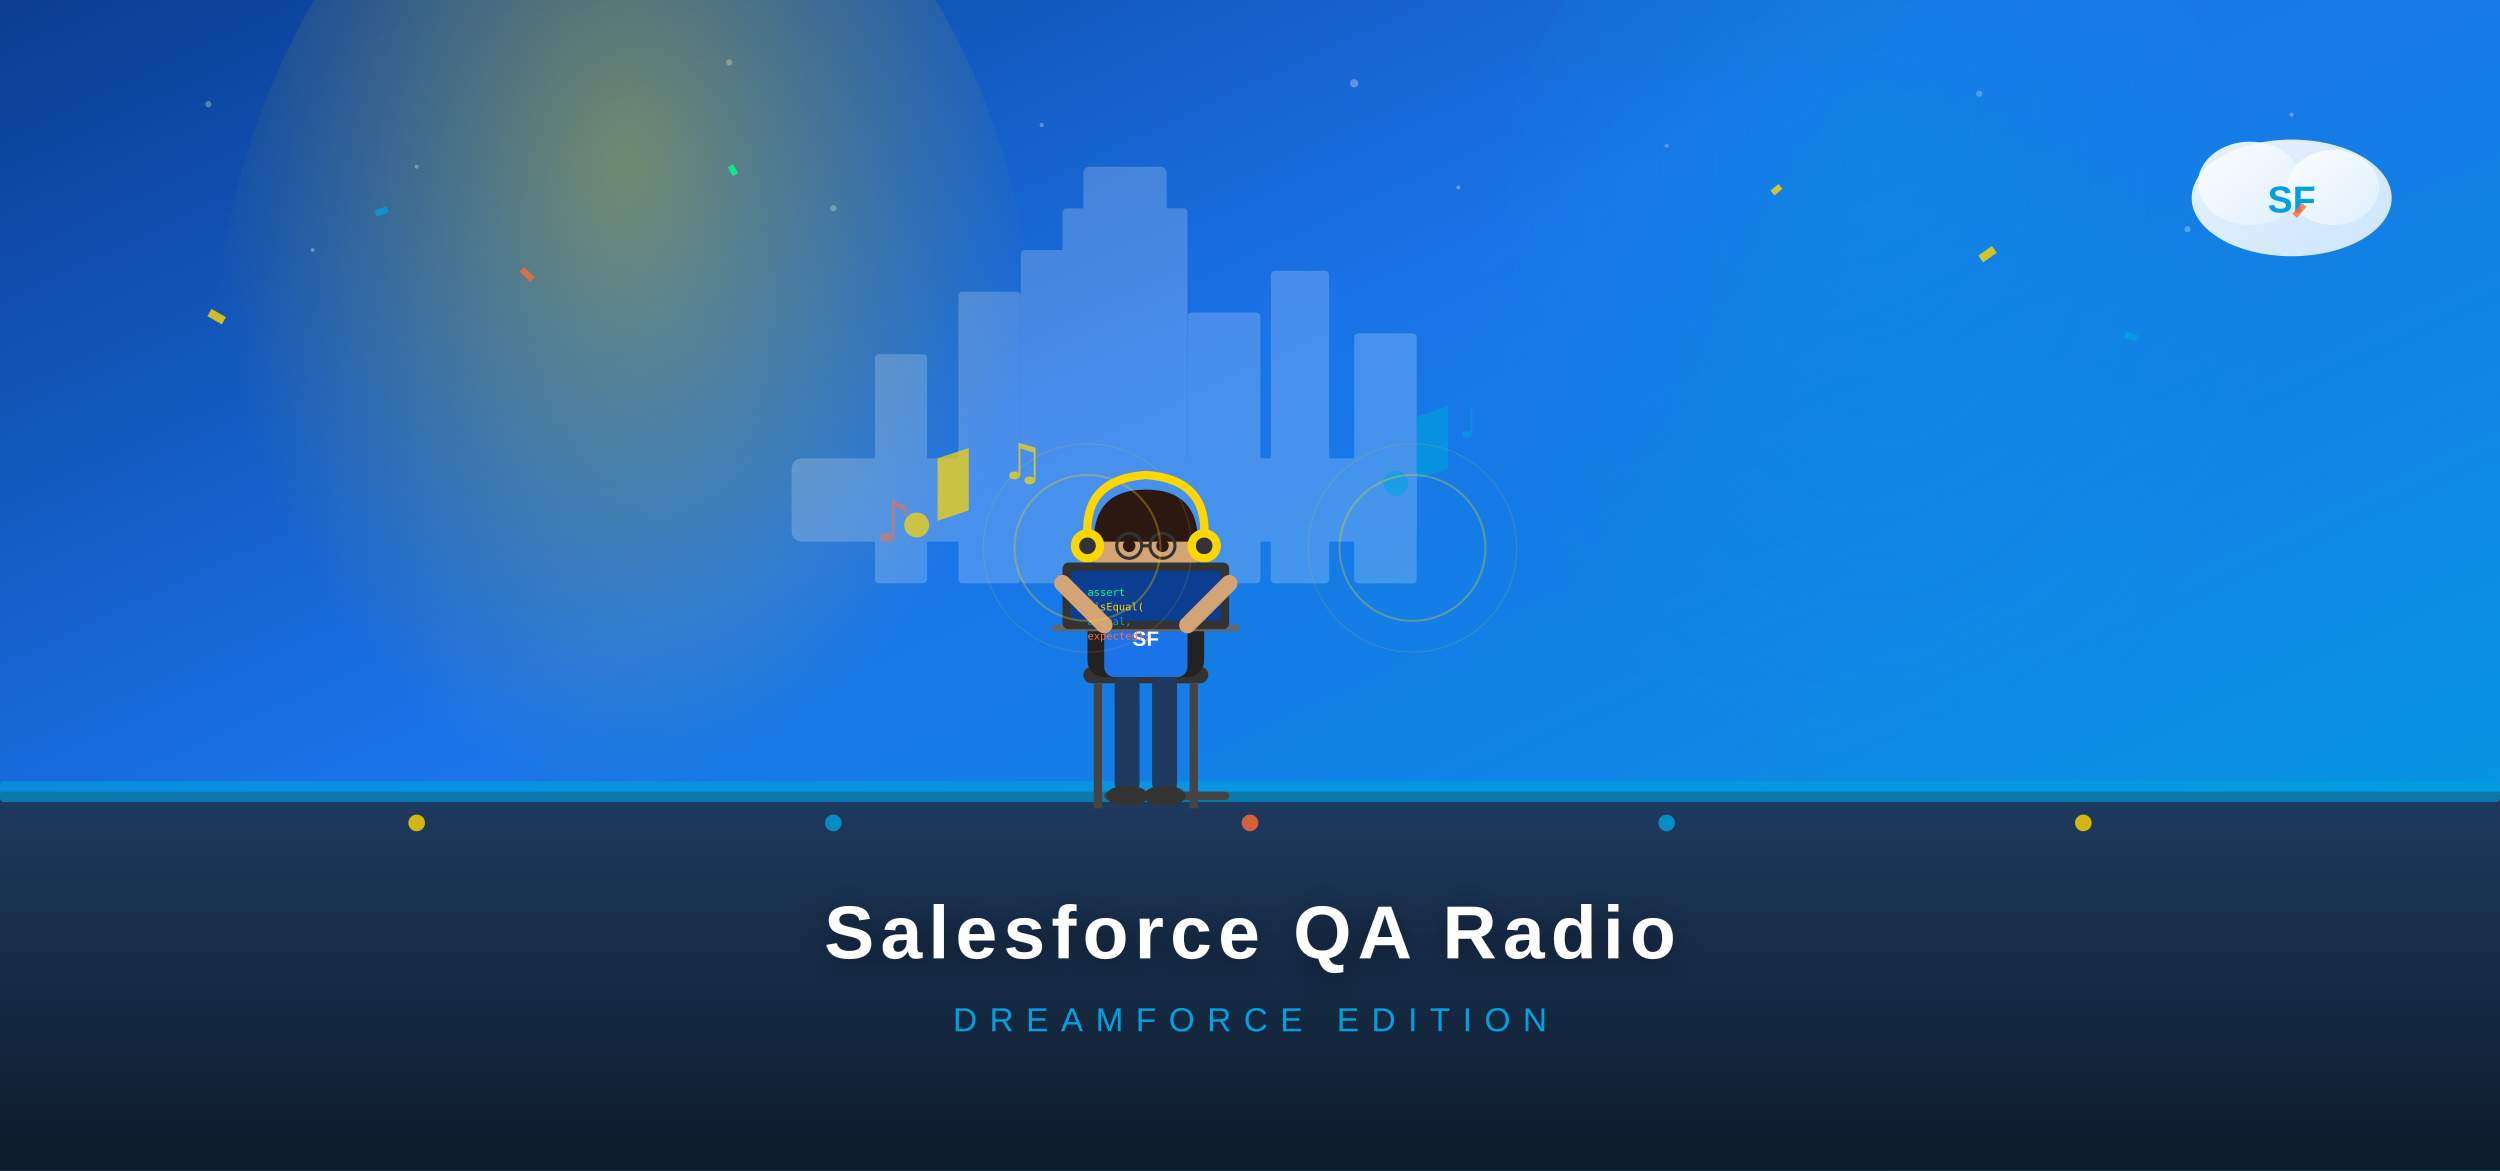
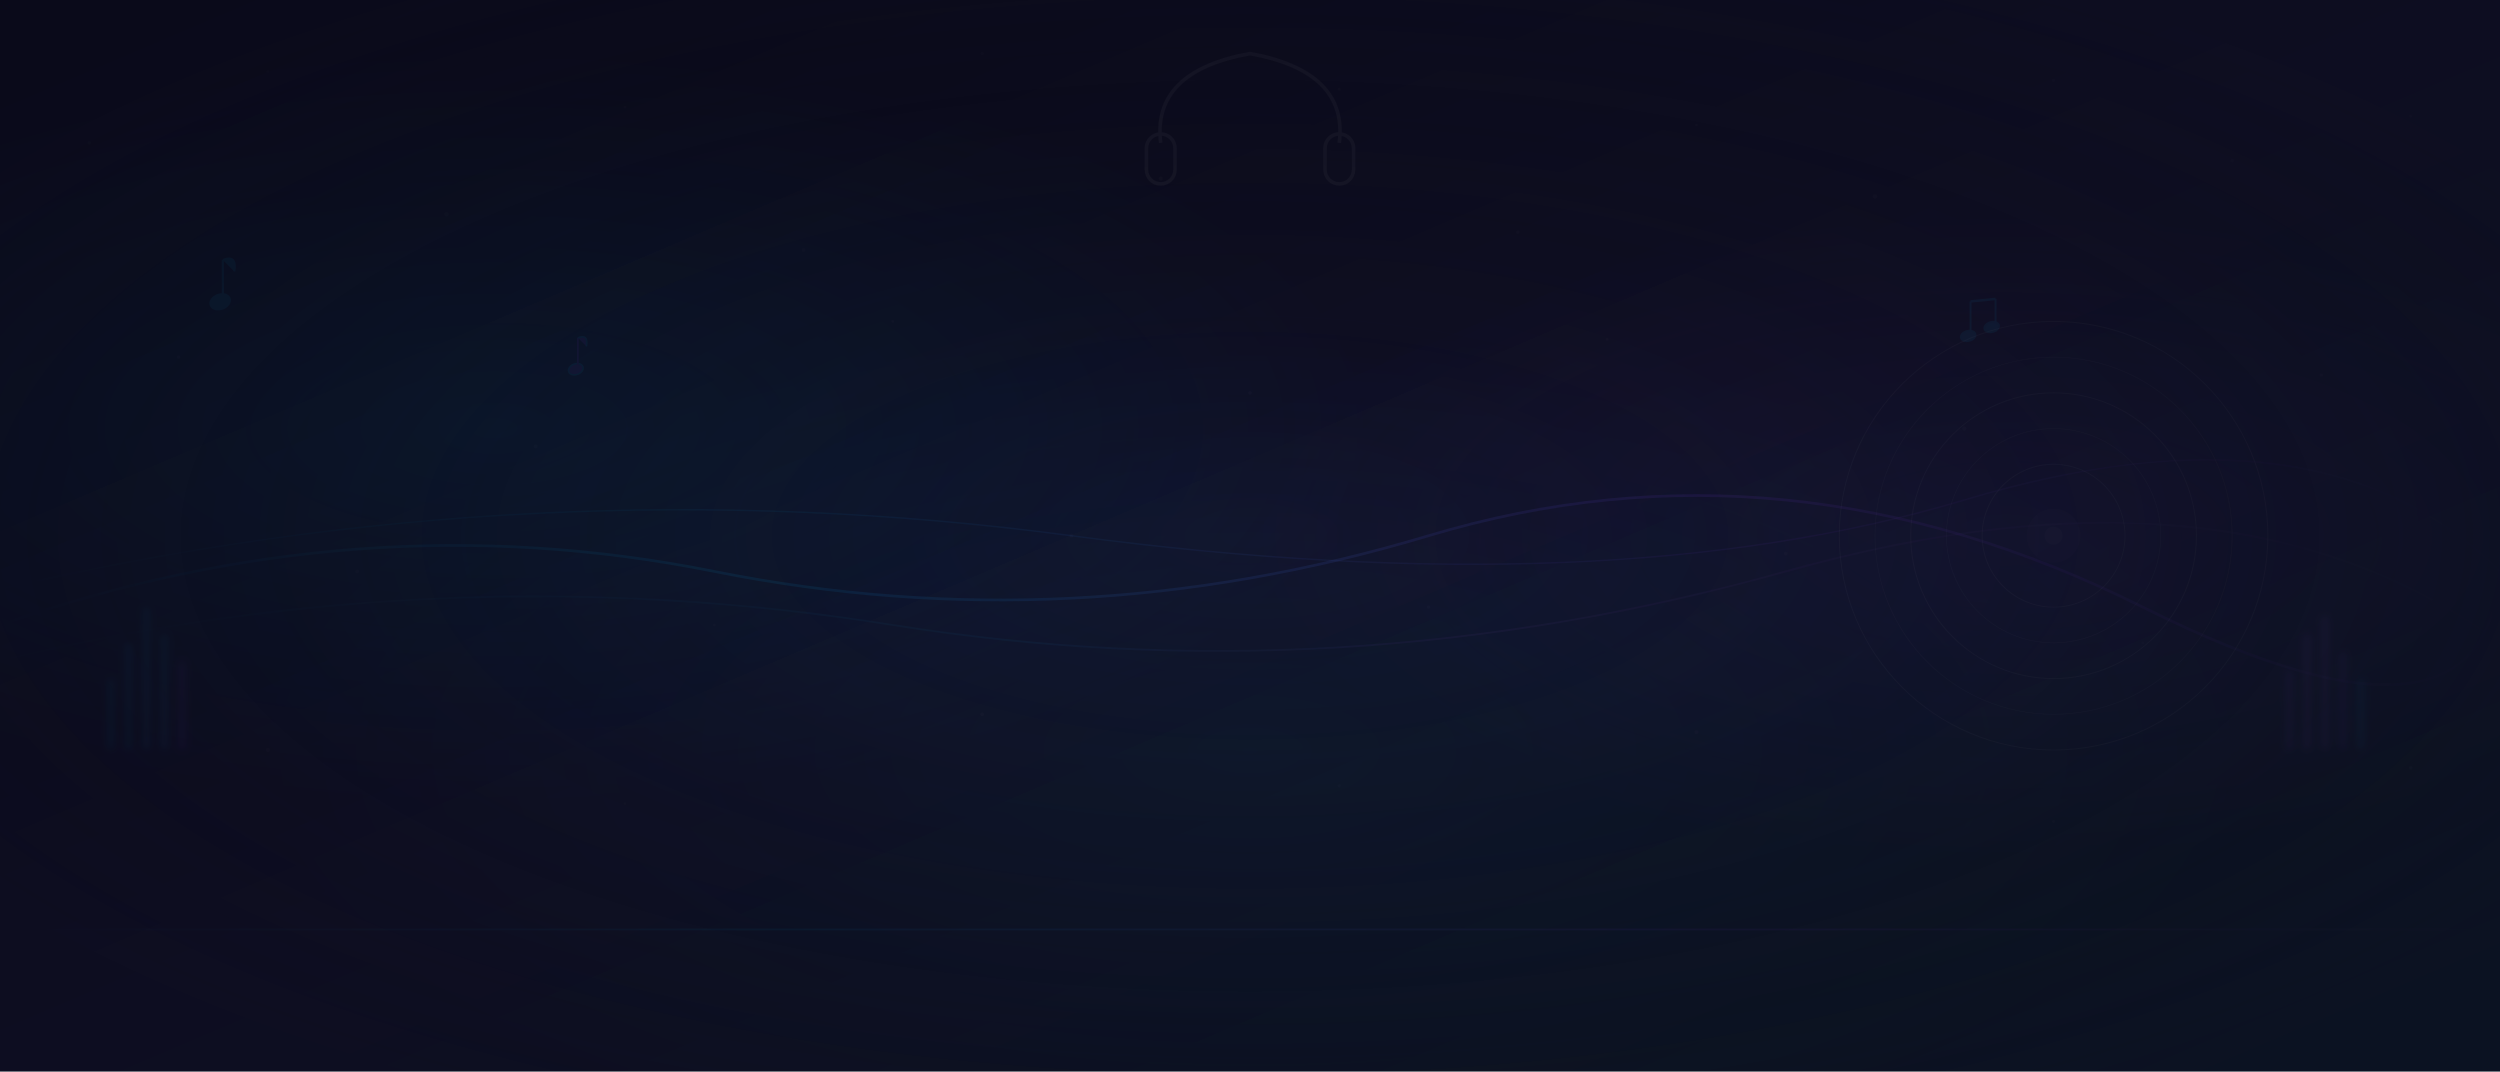
- <svg xmlns="http://www.w3.org/2000/svg" viewBox="0 0 1200 562" width="100%" height="100%">
+ <svg xmlns="http://www.w3.org/2000/svg" viewBox="0 0 1400 600" width="100%" height="100%" preserveAspectRatio="xMidYMid slice">
  <defs>
-     <linearGradient id="skyGrad" x1="0%" y1="0%" x2="100%" y2="100%">
-       <stop offset="0%" stop-color="#0B3D91" />
-       <stop offset="40%" stop-color="#1A73E8" />
-       <stop offset="100%" stop-color="#00A1E0" />
+     <linearGradient id="bg" x1="0%" y1="0%" x2="100%" y2="100%">
+       <stop offset="0%" stop-color="#0a0a1a" />
+       <stop offset="50%" stop-color="#111128" />
+       <stop offset="100%" stop-color="#0d1b2a" />
    </linearGradient>
-     <linearGradient id="stageGrad" x1="0%" y1="0%" x2="0%" y2="100%">
-       <stop offset="0%" stop-color="#1E3A5F" />
-       <stop offset="100%" stop-color="#0D1B2A" />
+     <radialGradient id="glow1" cx="20%" cy="40%" r="35%">
+       <stop offset="0%" stop-color="#00a1e0" stop-opacity="0.15" />
+       <stop offset="100%" stop-color="#00a1e0" stop-opacity="0" />
+     </radialGradient>
+     <radialGradient id="glow2" cx="80%" cy="50%" r="30%">
+       <stop offset="0%" stop-color="#7c3aed" stop-opacity="0.12" />
+       <stop offset="100%" stop-color="#7c3aed" stop-opacity="0" />
+     </radialGradient>
+     <radialGradient id="glow3" cx="50%" cy="70%" r="40%">
+       <stop offset="0%" stop-color="#0ea5e9" stop-opacity="0.08" />
+       <stop offset="100%" stop-color="#0ea5e9" stop-opacity="0" />
+     </radialGradient>
+     <linearGradient id="wave1" x1="0%" y1="0%" x2="100%" y2="0%">
+       <stop offset="0%" stop-color="#00a1e0" stop-opacity="0" />
+       <stop offset="30%" stop-color="#00a1e0" stop-opacity="0.5" />
+       <stop offset="70%" stop-color="#7c3aed" stop-opacity="0.5" />
+       <stop offset="100%" stop-color="#7c3aed" stop-opacity="0" />
    </linearGradient>
-     <radialGradient id="spotlight1" cx="50%" cy="30%" r="50%">
-       <stop offset="0%" stop-color="#FFD700" stop-opacity="0.4" />
-       <stop offset="100%" stop-color="#FFD700" stop-opacity="0" />
-     </radialGradient>
-     <radialGradient id="spotlight2" cx="50%" cy="30%" r="50%">
-       <stop offset="0%" stop-color="#00A1E0" stop-opacity="0.3" />
-       <stop offset="100%" stop-color="#00A1E0" stop-opacity="0" />
-     </radialGradient>
-     <linearGradient id="cloudGrad" x1="0%" y1="0%" x2="100%" y2="100%">
-       <stop offset="0%" stop-color="#FFFFFF" />
-       <stop offset="100%" stop-color="#E0F0FF" />
+     <linearGradient id="wave2" x1="0%" y1="0%" x2="100%" y2="0%">
+       <stop offset="0%" stop-color="#0ea5e9" stop-opacity="0" />
+       <stop offset="40%" stop-color="#0ea5e9" stop-opacity="0.3" />
+       <stop offset="60%" stop-color="#a855f7" stop-opacity="0.3" />
+       <stop offset="100%" stop-color="#a855f7" stop-opacity="0" />
    </linearGradient>
+     <linearGradient id="vinyl" x1="0%" y1="0%" x2="0%" y2="100%">
+       <stop offset="0%" stop-color="#1a1a2e" />
+       <stop offset="50%" stop-color="#16213e" />
+       <stop offset="100%" stop-color="#0f0f23" />
+     </linearGradient>
+     <filter id="blur1" x="-50%" y="-50%" width="200%" height="200%">
+       <feGaussianBlur in="SourceGraphic" stdDeviation="2" />
+     </filter>
+     <filter id="blur2" x="-50%" y="-50%" width="200%" height="200%">
+       <feGaussianBlur in="SourceGraphic" stdDeviation="4" />
+     </filter>
  </defs>
-   <rect width="1200" height="562" fill="url(#skyGrad)" />
-   <g fill="white" opacity="0.3">
-     <circle cx="100" cy="50" r="1.5" />
-     <circle cx="200" cy="80" r="1" />
-     <circle cx="350" cy="30" r="1.5" />
-     <circle cx="500" cy="60" r="1" />
-     <circle cx="650" cy="40" r="2" />
-     <circle cx="800" cy="70" r="1" />
-     <circle cx="950" cy="45" r="1.5" />
-     <circle cx="1100" cy="55" r="1" />
-     <circle cx="150" cy="120" r="1" />
-     <circle cx="400" cy="100" r="1.5" />
-     <circle cx="700" cy="90" r="1" />
-     <circle cx="1050" cy="110" r="1.5" />
+   <rect width="1400" height="600" fill="url(#bg)" />
+   <rect width="1400" height="600" fill="url(#glow1)" />
+   <rect width="1400" height="600" fill="url(#glow2)" />
+   <rect width="1400" height="600" fill="url(#glow3)" />
+   <g opacity="0.03" fill="white">
+     <circle cx="50" cy="80" r="1" />
+     <circle cx="150" cy="40" r="0.8" />
+     <circle cx="250" cy="120" r="1.2" />
+     <circle cx="350" cy="60" r="0.7" />
+     <circle cx="450" cy="140" r="1" />
+     <circle cx="550" cy="30" r="0.9" />
+     <circle cx="650" cy="100" r="1.1" />
+     <circle cx="750" cy="50" r="0.8" />
+     <circle cx="850" cy="130" r="1" />
+     <circle cx="950" cy="70" r="0.7" />
+     <circle cx="1050" cy="110" r="1.2" />
+     <circle cx="1150" cy="45" r="0.9" />
+     <circle cx="1250" cy="90" r="1" />
+     <circle cx="1350" cy="65" r="0.8" />
+     <circle cx="100" cy="200" r="0.9" />
+     <circle cx="300" cy="250" r="1.1" />
+     <circle cx="500" cy="180" r="0.7" />
+     <circle cx="700" cy="220" r="1" />
+     <circle cx="900" cy="190" r="0.8" />
+     <circle cx="1100" cy="240" r="1.2" />
+     <circle cx="1300" cy="210" r="0.9" />
+     <circle cx="200" cy="320" r="1" />
+     <circle cx="400" cy="350" r="0.7" />
+     <circle cx="600" cy="300" r="1.1" />
+     <circle cx="800" cy="340" r="0.9" />
+     <circle cx="1000" cy="310" r="1" />
+     <circle cx="1200" cy="360" r="0.8" />
+     <circle cx="150" cy="420" r="1.2" />
+     <circle cx="350" cy="450" r="0.7" />
+     <circle cx="550" cy="400" r="1" />
+     <circle cx="750" cy="440" r="0.9" />
+     <circle cx="950" cy="410" r="1.1" />
+     <circle cx="1150" cy="460" r="0.8" />
+     <circle cx="1350" cy="430" r="1" />
  </g>
-   <ellipse cx="300" cy="200" rx="200" ry="300" fill="url(#spotlight1)" />
-   <ellipse cx="900" cy="200" rx="200" ry="300" fill="url(#spotlight2)" />
-   <g opacity="0.2" fill="#FFFFFF">
-     <rect x="520" y="80" width="40" height="200" rx="3" />
-     <rect x="510" y="100" width="60" height="180" rx="2" />
-     <rect x="460" y="140" width="30" height="140" rx="2" />
-     <rect x="490" y="120" width="25" height="160" rx="2" />
-     <rect x="570" y="150" width="35" height="130" rx="2" />
-     <rect x="610" y="130" width="28" height="150" rx="2" />
-     <rect x="420" y="170" width="25" height="110" rx="2" />
-     <rect x="650" y="160" width="30" height="120" rx="2" />
-     <rect x="380" y="220" width="300" height="40" rx="5" />
+   <path d="M0,350 Q200,280 400,320 T800,300 T1200,340 T1400,310" fill="none" stroke="url(#wave1)" stroke-width="1.5" opacity="0.4" />
+   <path d="M0,370 Q250,310 500,350 T1000,320 T1400,360" fill="none" stroke="url(#wave2)" stroke-width="1" opacity="0.3" />
+   <path d="M0,330 Q300,260 600,300 T1100,280 T1400,320" fill="none" stroke="url(#wave1)" stroke-width="0.8" opacity="0.25" />
+   <g opacity="0.15" fill="none" stroke="#00a1e0" stroke-width="1.5">
+     <g transform="translate(120,160) scale(0.8)">
+       <ellipse cx="0" cy="12" rx="7" ry="5" transform="rotate(-20)" fill="#00a1e0" />
+       <line x1="6" y1="10" x2="6" y2="-18" stroke-width="1.5" />
+       <path d="M6,-18 Q16,-22 14,-10" fill="#00a1e0" />
+     </g>
+     <g transform="translate(320,200) scale(0.6)">
+       <ellipse cx="0" cy="12" rx="7" ry="5" transform="rotate(-20)" fill="#7c3aed" />
+       <line x1="6" y1="10" x2="6" y2="-18" stroke="#7c3aed" stroke-width="1.5" />
+       <path d="M6,-18 Q16,-22 14,-10" fill="#7c3aed" />
+     </g>
+     <g transform="translate(1100,180) scale(0.7)">
+       <ellipse cx="0" cy="12" rx="6" ry="4" transform="rotate(-15)" fill="#0ea5e9" />
+       <ellipse cx="20" cy="10" rx="6" ry="4" transform="rotate(-15)" fill="#0ea5e9" />
+       <line x1="5" y1="10" x2="5" y2="-16" stroke="#0ea5e9" stroke-width="1.5" />
+       <line x1="25" y1="8" x2="25" y2="-18" stroke="#0ea5e9" stroke-width="1.5" />
+       <line x1="5" y1="-16" x2="25" y2="-18" stroke="#0ea5e9" stroke-width="2" />
+     </g>
  </g>
-   <rect y="380" width="1200" height="182" fill="url(#stageGrad)" />
-   <rect y="375" width="1200" height="10" fill="#00A1E0" opacity="0.6" rx="2" />
-   <circle cx="200" cy="395" r="4" fill="#FFD700" opacity="0.8" />
-   <circle cx="400" cy="395" r="4" fill="#00A1E0" opacity="0.8" />
-   <circle cx="600" cy="395" r="4" fill="#FF6B35" opacity="0.8" />
-   <circle cx="800" cy="395" r="4" fill="#00A1E0" opacity="0.8" />
-   <circle cx="1000" cy="395" r="4" fill="#FFD700" opacity="0.8" />
-   <g transform="translate(1050, 60)">
-     <ellipse cx="50" cy="35" rx="48" ry="28" fill="url(#cloudGrad)" opacity="0.9" />
-     <ellipse cx="30" cy="28" rx="25" ry="20" fill="url(#cloudGrad)" opacity="0.9" />
-     <ellipse cx="70" cy="30" rx="22" ry="18" fill="url(#cloudGrad)" opacity="0.9" />
-     <text x="50" y="42" font-family="Arial,sans-serif" font-size="18" font-weight="bold" fill="#00A1E0" text-anchor="middle">SF</text>
+   <g opacity="0.12" filter="url(#blur1)">
+     <rect x="60" y="380" width="4" height="40" rx="2" fill="#00a1e0" />
+     <rect x="70" y="360" width="4" height="60" rx="2" fill="#00a1e0" />
+     <rect x="80" y="340" width="4" height="80" rx="2" fill="#0ea5e9" />
+     <rect x="90" y="355" width="4" height="65" rx="2" fill="#0ea5e9" />
+     <rect x="100" y="370" width="4" height="50" rx="2" fill="#7c3aed" />
  </g>
-   <g transform="translate(550, 180)">
-     <rect x="-30" y="140" width="60" height="8" rx="4" fill="#333" />
-     <rect x="-25" y="148" width="4" height="60" fill="#444" />
-     <rect x="21" y="148" width="4" height="60" fill="#444" />
-     <rect x="-20" y="200" width="30" height="4" rx="2" fill="#444" />
-     <rect x="10" y="200" width="30" height="4" rx="2" fill="#444" />
-     <rect x="-28" y="100" width="56" height="45" rx="8" fill="#222" />
-     <rect x="-20" y="105" width="40" height="40" rx="5" fill="#1A73E8" />
-     <text x="0" y="130" font-family="Arial" font-size="10" fill="white" text-anchor="middle" font-weight="bold">SF</text>
-     <rect x="-15" y="145" width="12" height="55" rx="4" fill="#1E3A5F" />
-     <rect x="3" y="145" width="12" height="55" rx="4" fill="#1E3A5F" />
-     <ellipse cx="-9" cy="202" rx="10" ry="5" fill="#333" />
-     <ellipse cx="9" cy="202" rx="10" ry="5" fill="#333" />
-     <circle cx="0" cy="85" r="25" fill="#D4A574" />
-     <path d="M-25,80 Q-25,55 0,55 Q25,55 25,80" fill="#2C1810" />
-     <path d="M-8,92 Q0,100 8,92" stroke="#8B4513" stroke-width="2" fill="none" />
-     <circle cx="-8" cy="82" r="3" fill="#2C1810" />
-     <circle cx="8" cy="82" r="3" fill="#2C1810" />
-     <circle cx="-8" cy="82" r="6" stroke="#333" stroke-width="1.5" fill="none" />
-     <circle cx="8" cy="82" r="6" stroke="#333" stroke-width="1.5" fill="none" />
-     <line x1="-2" y1="82" x2="2" y2="82" stroke="#333" stroke-width="1.5" />
-     <path d="M-28,78 Q-30,50 0,48 Q30,50 28,78" stroke="#FFD700" stroke-width="4" fill="none" />
-     <circle cx="-28" cy="82" r="8" fill="#FFD700" />
-     <circle cx="28" cy="82" r="8" fill="#FFD700" />
-     <circle cx="-28" cy="82" r="4" fill="#333" />
-     <circle cx="28" cy="82" r="4" fill="#333" />
-     <rect x="-45" y="120" width="90" height="3" rx="1" fill="#666" />
-     <rect x="-40" y="90" width="80" height="32" rx="3" fill="#333" />
-     <rect x="-36" y="94" width="72" height="24" rx="2" fill="#0B3D91" />
-     <text x="-28" y="106" font-family="monospace" font-size="5" fill="#00FF88">assert</text>
-     <text x="-28" y="113" font-family="monospace" font-size="5" fill="#FFD700">  .isEqual(</text>
-     <text x="-28" y="120" font-family="monospace" font-size="5" fill="#00A1E0">    actual,</text>
-     <text x="-28" y="127" font-family="monospace" font-size="5" fill="#FF6B35">    expected);</text>
-     <path d="M-20,120 L-40,100" stroke="#D4A574" stroke-width="8" stroke-linecap="round" />
-     <path d="M20,120 L40,100" stroke="#D4A574" stroke-width="8" stroke-linecap="round" />
+   <g opacity="0.12" filter="url(#blur1)">
+     <rect x="1280" y="375" width="4" height="45" rx="2" fill="#7c3aed" />
+     <rect x="1290" y="355" width="4" height="65" rx="2" fill="#a855f7" />
+     <rect x="1300" y="345" width="4" height="75" rx="2" fill="#a855f7" />
+     <rect x="1310" y="365" width="4" height="55" rx="2" fill="#7c3aed" />
+     <rect x="1320" y="380" width="4" height="40" rx="2" fill="#0ea5e9" />
  </g>
-   <g fill="#FFD700" opacity="0.7">
-     <path d="M450,220 L450,250 L465,245 L465,215 Z" />
-     <circle cx="440" cy="252" r="6" />
-     <text x="480" y="230" font-size="24" font-family="serif">♫</text>
+   <g transform="translate(1150, 300)" opacity="0.06">
+     <circle cx="0" cy="0" r="120" fill="none" stroke="white" stroke-width="0.5" />
+     <circle cx="0" cy="0" r="100" fill="none" stroke="white" stroke-width="0.3" />
+     <circle cx="0" cy="0" r="80" fill="none" stroke="white" stroke-width="0.5" />
+     <circle cx="0" cy="0" r="60" fill="none" stroke="white" stroke-width="0.3" />
+     <circle cx="0" cy="0" r="40" fill="none" stroke="white" stroke-width="0.5" />
+     <circle cx="0" cy="0" r="15" fill="white" opacity="0.3" />
+     <circle cx="0" cy="0" r="5" fill="white" opacity="0.5" />
  </g>
-   <g fill="#00A1E0" opacity="0.6">
-     <path d="M680,200 L680,230 L695,225 L695,195 Z" />
-     <circle cx="670" cy="232" r="6" />
-     <text x="700" y="210" font-size="20" font-family="serif">♩</text>
+   <g transform="translate(700, 80)" opacity="0.08" fill="none" stroke="white" stroke-width="2">
+     <path d="M-50,0 Q-55,-40 0,-50 Q55,-40 50,0" />
+     <rect x="-58" y="-5" width="16" height="28" rx="8" />
+     <rect x="42" y="-5" width="16" height="28" rx="8" />
  </g>
-   <g fill="#FF6B35" opacity="0.5">
-     <text x="420" y="260" font-size="28" font-family="serif">♪</text>
-   </g>
-   <g opacity="0.8">
-     <rect x="100" y="150" width="8" height="4" fill="#FFD700" transform="rotate(30,104,152)" />
-     <rect x="180" y="100" width="6" height="3" fill="#00A1E0" transform="rotate(-20,183,101)" />
-     <rect x="250" y="130" width="7" height="3" fill="#FF6B35" transform="rotate(45,253,131)" />
-     <rect x="950" y="120" width="8" height="4" fill="#FFD700" transform="rotate(-35,954,122)" />
-     <rect x="1020" y="160" width="6" height="3" fill="#00A1E0" transform="rotate(15,1023,161)" />
-     <rect x="1100" y="100" width="7" height="3" fill="#FF6B35" transform="rotate(-50,1103,101)" />
-     <rect x="350" y="80" width="5" height="3" fill="#00FF88" transform="rotate(60,352,81)" />
-     <rect x="850" y="90" width="5" height="3" fill="#FFD700" transform="rotate(-40,852,91)" />
-   </g>
-   <text x="600" y="460" font-family="'Segoe UI',Arial,sans-serif" font-size="36" font-weight="bold" fill="#FFFFFF" text-anchor="middle" letter-spacing="3" filter="drop-shadow(0 2px 8px rgba(0,0,0,0.5))">
- Salesforce QA Radio
- </text>
-   <text x="600" y="495" font-family="'Segoe UI',Arial,sans-serif" font-size="16" fill="#00A1E0" text-anchor="middle" letter-spacing="6" text-transform="uppercase">
- DREAMFORCE EDITION
- </text>
-   <circle cx="522" cy="263" r="35" stroke="#FFD700" stroke-width="1" fill="none" opacity="0.3" />
-   <circle cx="522" cy="263" r="50" stroke="#FFD700" stroke-width="0.5" fill="none" opacity="0.15" />
-   <circle cx="678" cy="263" r="35" stroke="#FFD700" stroke-width="1" fill="none" opacity="0.3" />
-   <circle cx="678" cy="263" r="50" stroke="#FFD700" stroke-width="0.5" fill="none" opacity="0.15" />
+   <rect x="0" y="520" width="1400" height="1" fill="url(#wave1)" opacity="0.3" />
+   <rect width="1400" height="600" fill="url(#bg)" opacity="0.4" />
+   <radialGradient id="vignette" cx="50%" cy="50%" r="60%">
+     <stop offset="0%" stop-color="transparent" />
+     <stop offset="100%" stop-color="#0a0a1a" stop-opacity="0.5" />
+   </radialGradient>
+   <rect width="1400" height="600" fill="url(#vignette)" />
</svg>
